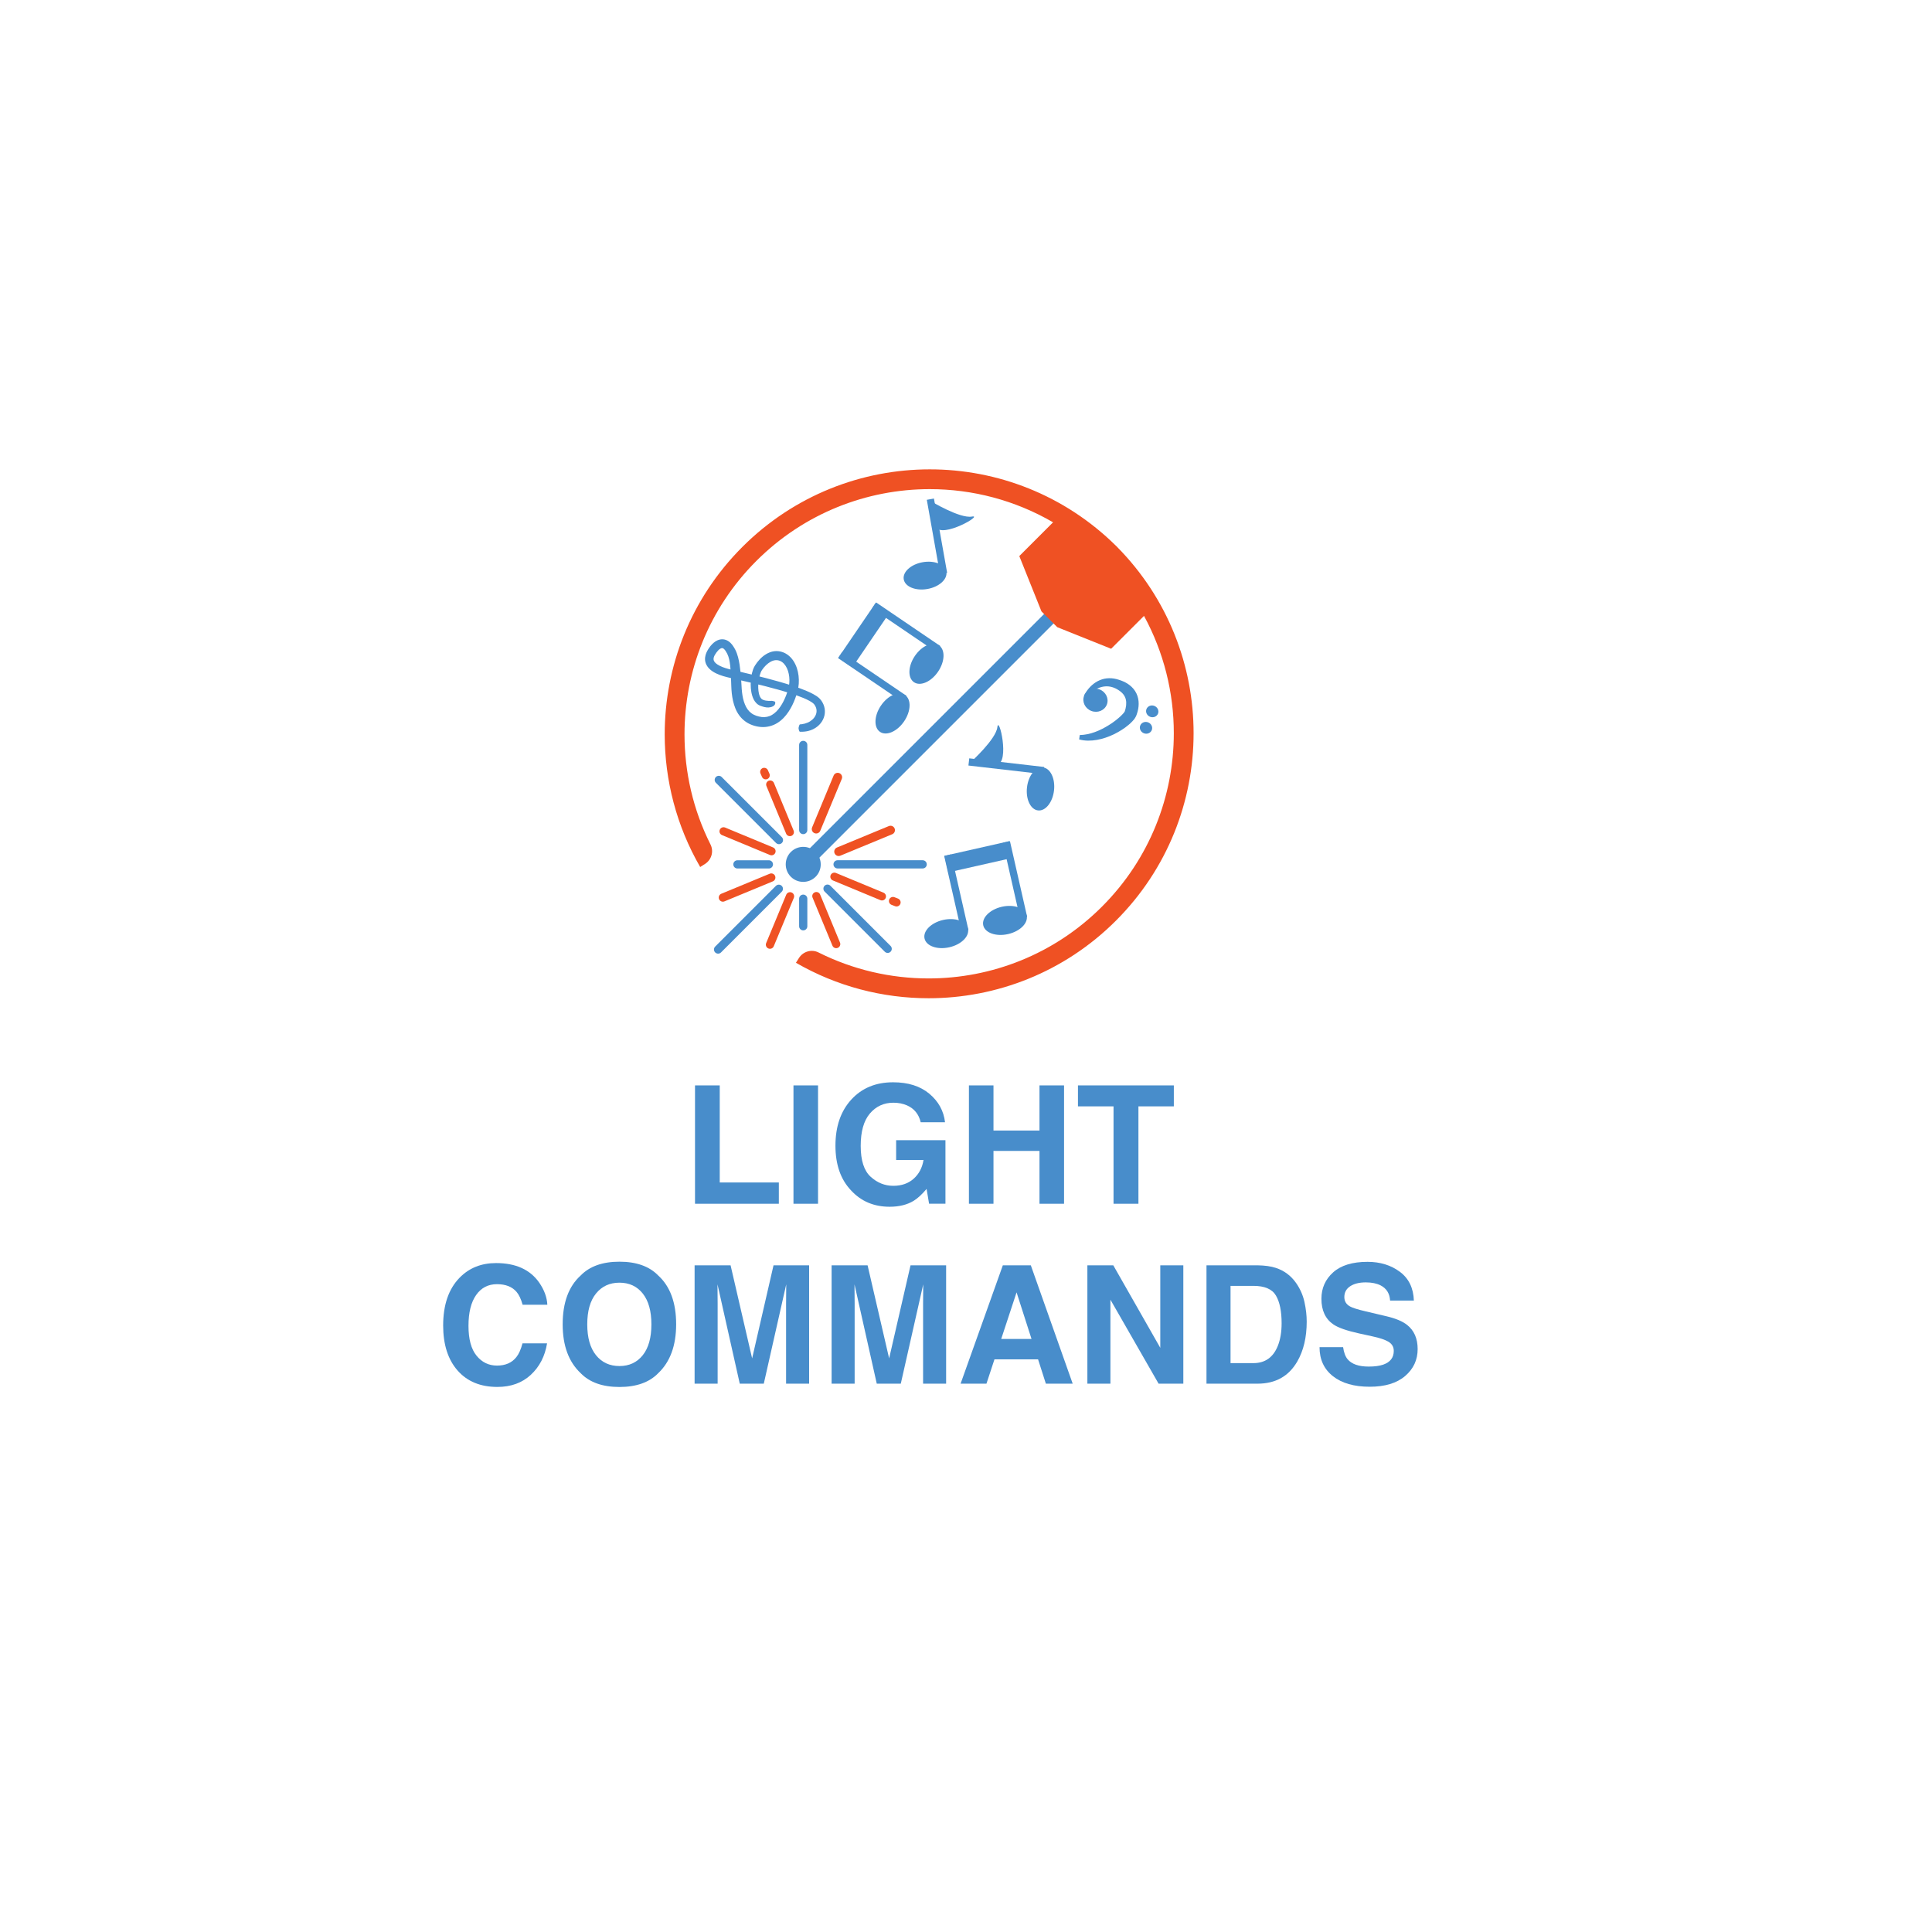
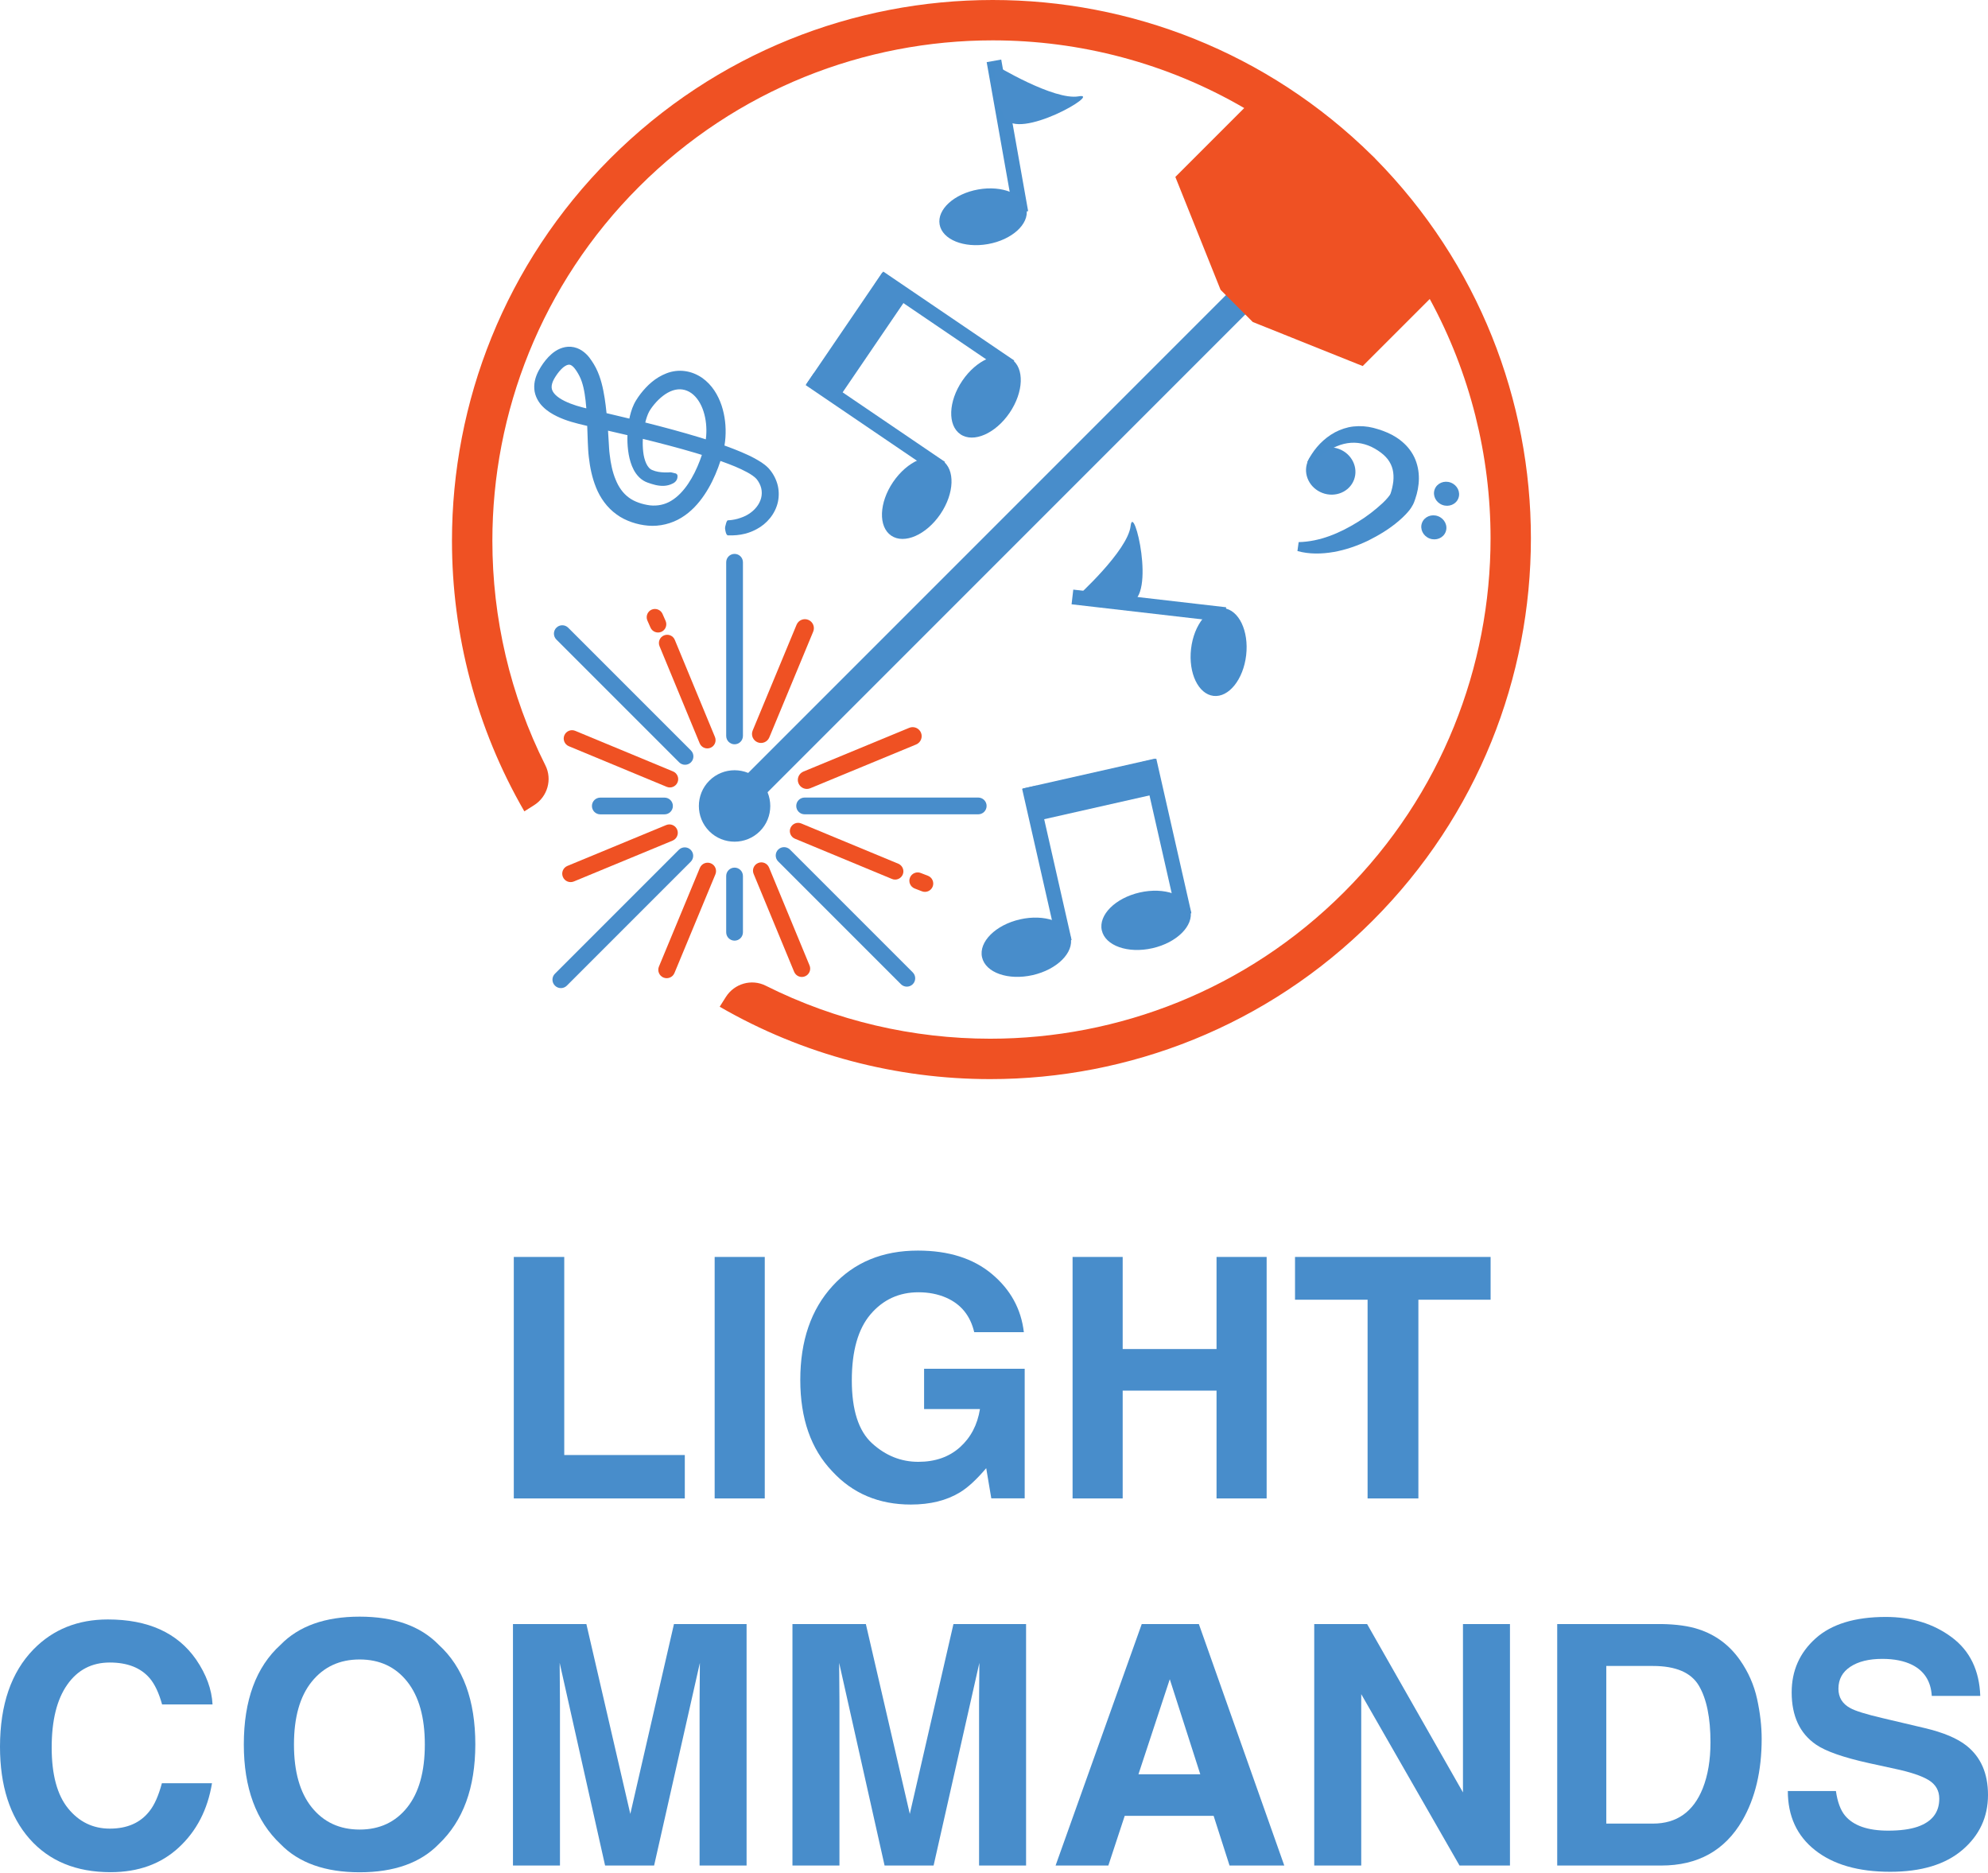
- <svg xmlns="http://www.w3.org/2000/svg" version="1.1" id="Layer_1" x="0px" y="0px" viewBox="0 0 800 800" style="enable-background:new 0 0 800 800;" xml:space="preserve">
+ <svg xmlns="http://www.w3.org/2000/svg" version="1.1" id="Layer_1" x="0px" y="0px" style="enable-background:new 0 0 800 800;" xml:space="preserve" viewBox="183.5 194.35 403.52 379.97">
  <style type="text/css">
	.st0{fill:#488DCB;}
	.st1{fill:#EF5123;}
	.st2{fill-rule:evenodd;clip-rule:evenodd;fill:#488DCB;}
	.st3{fill:none;stroke:#478DCB;stroke-width:3;stroke-miterlimit:10;}
	.st4{fill:#478DCB;}
</style>
  <g>
    <g>
      <path class="st0" d="M321.28,366.82c0.67-0.67,1.75-0.67,2.42,0c0.67,0.67,0.67,1.75,0,2.42l-25.14,25.14    c-0.67,0.67-1.75,0.67-2.42,0c-0.67-0.67-0.67-1.75,0-2.42L321.28,366.82z" />
    </g>
    <g>
      <path class="st1" d="M325.56,370.48c0.36-0.87,1.36-1.28,2.23-0.92c0.87,0.36,1.28,1.36,0.92,2.23l-8.31,20.03    c-0.36,0.87-1.36,1.28-2.23,0.92c-0.87-0.36-1.28-1.36-0.92-2.23L325.56,370.48z" />
    </g>
    <g>
      <path class="st1" d="M318.72,361.79c0.87-0.36,1.87,0.05,2.23,0.93c0.36,0.87-0.06,1.87-0.93,2.23l-20.04,8.29    c-0.87,0.36-1.87-0.05-2.23-0.93c-0.36-0.87,0.05-1.87,0.93-2.23L318.72,361.79z" />
    </g>
    <g>
      <path class="st0" d="M341.45,369.17c-0.66-0.66-0.66-1.74,0-2.4c0.66-0.66,1.74-0.66,2.4,0l24.92,24.92c0.66,0.66,0.66,1.74,0,2.4    c-0.66,0.66-1.74,0.66-2.4,0L341.45,369.17z" />
    </g>
    <g>
      <path class="st0" d="M330.9,372.13c0-0.94,0.76-1.7,1.7-1.7c0.94,0,1.7,0.76,1.7,1.7l0,11.42c0,0.94-0.76,1.7-1.7,1.7    c-0.94,0-1.7-0.76-1.7-1.7L330.9,372.13z" />
    </g>
    <g>
      <path class="st0" d="M318.38,356.22c0.94,0,1.7,0.76,1.7,1.7c0,0.94-0.76,1.7-1.7,1.7l-13.03,0c-0.94,0-1.7-0.76-1.7-1.7    c0-0.94,0.76-1.7,1.7-1.7H318.38z" />
    </g>
    <g>
      <path class="st0" d="M323.75,346.66c0.66,0.66,0.66,1.74,0,2.4c-0.66,0.66-1.74,0.66-2.4,0l-24.92-24.92    c-0.66-0.66-0.66-1.74,0-2.4c0.66-0.66,1.74-0.66,2.4,0L323.75,346.66z" />
    </g>
    <g>
      <path class="st0" d="M334.3,343.7c0,0.94-0.76,1.7-1.7,1.7c-0.94,0-1.7-0.76-1.7-1.7v-35.24c0-0.94,0.76-1.7,1.7-1.7    c0.94,0,1.7,0.76,1.7,1.7L334.3,343.7z" />
    </g>
    <g>
      <path class="st0" d="M346.82,359.61c-0.94,0-1.7-0.76-1.7-1.7c0-0.94,0.76-1.7,1.7-1.7l35.24,0c0.94,0,1.7,0.76,1.7,1.7    c0,0.94-0.76,1.7-1.7,1.7H346.82z" />
    </g>
    <g>
      <path class="st1" d="M344.85,364.56c-0.85-0.36-1.26-1.34-0.9-2.19s1.34-1.26,2.19-0.9l19.7,8.17c0.85,0.36,1.26,1.34,0.9,2.19    c-0.36,0.85-1.34,1.26-2.19,0.9L344.85,364.56z" />
    </g>
    <g>
      <path class="st1" d="M314.89,320.25c-0.35-0.86,0.06-1.84,0.91-2.19s1.84,0.06,2.19,0.91l0.63,1.43c0.35,0.86-0.06,1.84-0.91,2.19    c-0.86,0.35-1.84-0.06-2.19-0.91L314.89,320.25z" />
    </g>
    <g>
      <path class="st1" d="M336.47,371.7c-0.36-0.86,0.05-1.85,0.92-2.21c0.86-0.36,1.85,0.05,2.21,0.92l8.22,19.87    c0.36,0.86-0.05,1.85-0.92,2.21c-0.86,0.36-1.85-0.05-2.21-0.92L336.47,371.7z" />
    </g>
    <g>
      <path class="st1" d="M320.12,350.91c0.86,0.36,1.27,1.35,0.91,2.21c-0.36,0.86-1.35,1.27-2.21,0.91l-19.86-8.24    c-0.86-0.36-1.27-1.35-0.91-2.21c0.36-0.86,1.35-1.27,2.21-0.91L320.12,350.91z" />
    </g>
    <g>
      <path class="st1" d="M328.62,343.92c0.35,0.86-0.05,1.84-0.91,2.19c-0.86,0.35-1.84-0.05-2.19-0.91l-8.15-19.71    c-0.35-0.86,0.05-1.84,0.91-2.19c0.86-0.35,1.84,0.05,2.19,0.91L328.62,343.92z" />
    </g>
    <g>
      <path class="st2" d="M327.47,352.79c-2.82,2.82-2.82,7.43,0,10.26c2.82,2.82,7.43,2.82,10.26,0s2.82-7.43,0-10.26    C334.9,349.96,330.3,349.96,327.47,352.79z" />
    </g>
    <g>
      <rect x="310.76" y="302.4" transform="matrix(0.7071 -0.7071 0.7071 0.7071 -102.934 361.8591)" class="st2" width="149.16" height="5.55" />
    </g>
    <g>
      <path class="st1" d="M339.65,344.01c-0.39,0.93-1.46,1.37-2.39,0.98c-0.93-0.39-1.37-1.46-0.98-2.39l8.91-21.47    c0.39-0.93,1.46-1.37,2.39-0.98c0.93,0.39,1.37,1.46,0.98,2.39L339.65,344.01z" />
    </g>
    <g>
      <path class="st1" d="M347.97,354.32c-0.93,0.39-2-0.06-2.39-0.99c-0.39-0.93,0.06-2,0.99-2.39l21.48-8.88    c0.93-0.39,2.01,0.06,2.39,0.99c0.39,0.93-0.06,2-0.99,2.39L347.97,354.32z" />
    </g>
  </g>
  <g>
    <path class="st0" d="M287.79,449.44h10.24v40.2h24.47v8.81h-34.71V449.44z" />
    <path class="st0" d="M338.73,498.45h-10.17v-49.01h10.17V498.45z" />
    <path class="st0" d="M381.25,464.73c-0.78-3.35-2.67-5.69-5.69-7.02c-1.68-0.73-3.56-1.1-5.62-1.1c-3.95,0-7.19,1.49-9.73,4.46   c-2.54,2.98-3.81,7.45-3.81,13.42c0,6.02,1.37,10.28,4.12,12.78c2.75,2.5,5.87,3.75,9.38,3.75c3.44,0,6.25-0.99,8.45-2.96   c2.19-1.97,3.55-4.55,4.06-7.75h-11.34v-8.18h20.42v26.3h-6.78l-1.03-6.12c-1.97,2.32-3.75,3.95-5.32,4.9   c-2.7,1.65-6.03,2.48-9.98,2.48c-6.5,0-11.82-2.25-15.96-6.75c-4.32-4.52-6.48-10.7-6.48-18.54c0-7.93,2.18-14.29,6.55-19.07   c4.37-4.79,10.14-7.18,17.32-7.18c6.23,0,11.23,1.58,15.01,4.74c3.78,3.16,5.95,7.1,6.5,11.82H381.25z" />
    <path class="st0" d="M401.21,498.45v-49.01h10.17v18.69h19.05v-18.69h10.17v49.01h-10.17v-21.88h-19.05v21.88H401.21z" />
    <path class="st0" d="M486.06,449.44v8.68H471.4v40.33h-10.31v-40.33h-14.73v-8.68H486.06z" />
    <path class="st0" d="M190.32,529.06c3.95-4.03,8.97-6.05,15.07-6.05c8.16,0,14.12,2.7,17.9,8.11c2.08,3.04,3.2,6.08,3.35,9.14   H216.4c-0.65-2.35-1.49-4.12-2.51-5.32c-1.82-2.13-4.53-3.19-8.11-3.19c-3.65,0-6.53,1.5-8.63,4.5c-2.11,3-3.16,7.25-3.16,12.75   c0,5.5,1.11,9.62,3.33,12.35c2.22,2.74,5.05,4.11,8.47,4.11c3.51,0,6.19-1.17,8.03-3.52c1.02-1.26,1.86-3.16,2.54-5.69h10.17   c-0.88,5.34-3.12,9.69-6.73,13.03c-3.61,3.35-8.23,5.02-13.86,5.02c-6.97,0-12.46-2.26-16.45-6.78   c-3.99-4.54-5.99-10.77-5.99-18.69C183.51,540.29,185.78,533.7,190.32,529.06z" />
    <path class="st0" d="M272.56,568.6c-3.7,3.81-9.06,5.72-16.06,5.72c-7,0-12.36-1.91-16.06-5.72c-4.97-4.68-7.45-11.42-7.45-20.22   c0-8.98,2.48-15.72,7.45-20.22c3.7-3.81,9.06-5.72,16.06-5.72c7,0,12.36,1.91,16.06,5.72c4.94,4.5,7.42,11.24,7.42,20.22   C279.97,557.18,277.5,563.92,272.56,568.6z M266.16,561.15c2.38-2.99,3.57-7.25,3.57-12.77c0-5.5-1.19-9.75-3.57-12.75   c-2.38-3-5.6-4.5-9.66-4.5s-7.29,1.5-9.71,4.49c-2.42,2.99-3.62,7.25-3.62,12.77s1.21,9.78,3.62,12.77   c2.42,2.99,5.65,4.49,9.71,4.49S263.77,564.14,266.16,561.15z" />
    <path class="st0" d="M320.3,523.94h14.74v49.01h-9.54V539.8c0-0.95,0.01-2.29,0.03-4.01c0.02-1.72,0.03-3.04,0.03-3.97l-9.29,41.13   h-9.95l-9.22-41.13c0,0.93,0.01,2.26,0.03,3.97c0.02,1.72,0.03,3.05,0.03,4.01v33.15h-9.54v-49.01h14.9l8.92,38.54L320.3,523.94z" />
    <path class="st0" d="M377.03,523.94h14.74v49.01h-9.54V539.8c0-0.95,0.01-2.29,0.03-4.01c0.02-1.72,0.03-3.04,0.03-3.97L373,572.95   h-9.95l-9.22-41.13c0,0.93,0.01,2.26,0.03,3.97c0.02,1.72,0.03,3.05,0.03,4.01v33.15h-9.54v-49.01h14.9l8.92,38.54L377.03,523.94z" />
    <path class="st0" d="M415.25,523.94h11.59l17.34,49.01h-11.11l-3.23-10.08h-18.05l-3.32,10.08h-10.71L415.25,523.94z    M414.58,554.43h12.55l-6.19-19.29L414.58,554.43z" />
    <path class="st0" d="M450.25,523.94h10.74l19.46,34.17v-34.17h9.54v49.01h-10.24l-19.95-34.78v34.78h-9.54V523.94z" />
    <path class="st0" d="M528.31,525.01c3.44,1.13,6.22,3.2,8.35,6.22c1.71,2.44,2.87,5.08,3.49,7.91c0.62,2.84,0.93,5.54,0.93,8.11   c0,6.52-1.31,12.04-3.93,16.56c-3.55,6.1-9.03,9.14-16.44,9.14h-21.13v-49.01h21.13C523.77,523.99,526.29,524.34,528.31,525.01z    M509.54,532.45v31.99H519c4.84,0,8.21-2.38,10.12-7.15c1.04-2.62,1.57-5.73,1.57-9.34c0-4.99-0.78-8.82-2.35-11.49   c-1.57-2.67-4.68-4.01-9.34-4.01H509.54z" />
    <path class="st0" d="M556.15,557.82c0.32,2.24,0.94,3.91,1.87,5.02c1.7,2.02,4.61,3.03,8.72,3.03c2.47,0,4.47-0.27,6.01-0.8   c2.92-1.02,4.38-2.91,4.38-5.69c0-1.62-0.71-2.87-2.14-3.76c-1.43-0.87-3.7-1.63-6.81-2.29l-5.31-1.16   c-5.21-1.15-8.8-2.41-10.75-3.76c-3.3-2.26-4.95-5.8-4.95-10.61c0-4.39,1.62-8.04,4.85-10.94c3.23-2.9,7.98-4.36,14.24-4.36   c5.23,0,9.69,1.37,13.38,4.11c3.69,2.74,5.63,6.71,5.81,11.92h-9.84c-0.18-2.95-1.5-5.04-3.95-6.29c-1.64-0.82-3.67-1.23-6.1-1.23   c-2.71,0-4.86,0.53-6.48,1.6c-1.61,1.06-2.42,2.55-2.42,4.46c0,1.75,0.8,3.06,2.39,3.92c1.02,0.58,3.19,1.25,6.51,2.03l8.6,2.03   c3.77,0.89,6.59,2.07,8.48,3.56c2.92,2.31,4.38,5.64,4.38,10.01c0,4.48-1.73,8.2-5.19,11.16c-3.46,2.96-8.35,4.44-14.67,4.44   c-6.45,0-11.53-1.46-15.22-4.37c-3.7-2.91-5.55-6.92-5.55-12.02H556.15z" />
  </g>
  <g>
    <path class="st1" d="M369.12,374.65c-0.86-0.36-1.27-1.35-0.91-2.21s1.35-1.27,2.21-0.91l1.47,0.57c0.86,0.36,1.27,1.35,0.91,2.21   s-1.35,1.27-2.21,0.91L369.12,374.65z" />
  </g>
  <g>
    <path class="st1" d="M437.79,259.7l22.31,8.94l13.61-13.61c8.22,15.09,12.34,31.83,12.34,48.56c0,25.99-9.91,51.99-29.74,71.82   s-45.83,29.74-71.82,29.74c-15.64,0-31.27-3.59-45.57-10.76c-2.87-1.44-6.36-0.43-8.08,2.28l-1.26,1.99   c16.93,9.79,35.92,14.69,54.91,14.69c28.09,0,56.19-10.72,77.61-32.14c21.43-21.43,32.14-49.52,32.14-77.61   c0-27.87-10.56-55.75-31.65-77.11l0.01-0.01c-0.08-0.08-0.17-0.16-0.25-0.24c-0.08-0.08-0.16-0.17-0.24-0.25l-0.01,0.01   c-21.36-21.1-49.24-31.66-77.11-31.65c-28.09,0-56.19,10.72-77.61,32.14c-21.43,21.43-32.14,49.52-32.14,77.61   c0,18.99,4.9,37.98,14.69,54.91l1.99-1.26c2.71-1.72,3.72-5.22,2.28-8.08c-7.18-14.3-10.76-29.93-10.76-45.57   c0-25.99,9.91-51.99,29.74-71.82s45.83-29.74,71.82-29.74c17.66,0,35.32,4.58,51.05,13.74l-13.98,13.98l9.18,22.91L437.79,259.7" />
  </g>
  <g>
    <g>
      <line class="st3" x1="399.55" y1="385.45" x2="392.43" y2="354.1" />
      <g>
        <ellipse transform="matrix(0.9752 -0.2214 0.2214 0.9752 -75.8723 96.3647)" class="st0" cx="391.83" cy="386.56" rx="9.22" ry="5.8" />
      </g>
      <line class="st3" x1="423.86" y1="380" x2="416.74" y2="348.65" />
      <g>
        <ellipse transform="matrix(0.9752 -0.2214 0.2214 0.9752 -74.0606 101.6128)" class="st0" cx="416.14" cy="381.1" rx="9.22" ry="5.8" />
      </g>
      <g>
        <rect x="391.56" y="351.25" transform="matrix(0.9754 -0.2204 0.2204 0.9754 -68.224 98.0543)" class="st0" width="27.5" height="7.04" />
      </g>
    </g>
    <g>
      <line class="st3" x1="390.71" y1="237.46" x2="385.25" y2="206.7" />
      <g>
        <path class="st0" d="M385.54,207.57c0,0,11.9,7.22,16.9,6.33c5-0.89-12.32,9.19-15.01,4.3     C384.74,213.31,385.54,207.57,385.54,207.57z" />
      </g>
      <g>
        <ellipse transform="matrix(0.9846 -0.1748 0.1748 0.9846 -35.7678 70.6408)" class="st0" cx="383.05" cy="238.33" rx="8.96" ry="5.63" />
      </g>
    </g>
    <g>
      <path class="st4" d="M320.99,290.71c0.17,0.94-0.39,1.51-0.95,1.77c-0.57,0.3-1.19,0.44-1.79,0.47c-1.21,0.05-2.3-0.31-3.3-0.66    c-0.61-0.21-1.24-0.61-1.7-1.07c-0.47-0.46-0.83-0.98-1.11-1.5c-0.55-1.05-0.84-2.12-1.03-3.17c-0.36-2.11-0.33-4.18-0.04-6.25    c0.15-1.04,0.39-2.07,0.77-3.12c0.19-0.51,0.47-1.11,0.78-1.6c0.28-0.46,0.59-0.9,0.92-1.33c1.32-1.69,2.97-3.26,5.25-4.14    c1.13-0.44,2.44-0.63,3.72-0.45c1.29,0.17,2.46,0.66,3.49,1.36c2.06,1.44,3.27,3.55,3.97,5.63c0.69,2.1,0.92,4.28,0.78,6.44    c-0.07,1.08-0.25,2.17-0.54,3.22c-0.27,0.99-0.58,1.96-0.94,2.92c-0.72,1.91-1.61,3.79-2.8,5.55c-1.18,1.75-2.68,3.43-4.67,4.64    c-1.97,1.21-4.43,1.81-6.74,1.61c-1.16-0.1-2.25-0.33-3.32-0.7c-1.07-0.37-2.15-0.88-3.1-1.59c-1.95-1.39-3.34-3.41-4.15-5.44    c-0.83-2.05-1.24-4.13-1.47-6.17c-0.13-1.01-0.16-2.06-0.21-3.03l-0.1-2.85c-0.06-1.89-0.14-3.78-0.35-5.6    c-0.21-1.81-0.52-3.55-1.24-4.97c-0.34-0.68-0.86-1.49-1.25-1.87c-0.45-0.42-0.69-0.48-1.02-0.44c-0.36,0.05-0.94,0.39-1.45,0.93    c-0.51,0.52-1.03,1.25-1.42,1.93c-0.37,0.65-0.54,1.28-0.51,1.77c0.03,0.48,0.25,0.94,0.72,1.43c0.96,0.98,2.64,1.72,4.32,2.25    c1.68,0.52,3.62,0.92,5.48,1.37l5.62,1.34c3.75,0.91,7.49,1.87,11.22,2.94c3.73,1.08,7.44,2.21,11.11,3.75    c0.92,0.4,1.84,0.8,2.75,1.3c0.91,0.52,1.84,1.01,2.78,1.96c0.86,0.95,1.43,1.96,1.8,3.17c0.35,1.19,0.39,2.48,0.13,3.7    c-0.54,2.45-2.26,4.44-4.3,5.52c-1.02,0.56-2.11,0.93-3.21,1.11c-0.55,0.1-1.1,0.14-1.65,0.16c-0.27,0.01-0.55,0-0.82,0    c-0.27,0.03-0.56,0-0.75-1.36l0.02-0.37c0.3-1.34,0.48-1.36,0.7-1.33l0.62-0.06c0.41-0.06,0.81-0.13,1.2-0.24    c0.77-0.23,1.52-0.5,2.16-0.91c1.3-0.79,2.28-1.98,2.62-3.3c0.17-0.66,0.18-1.34,0.02-2.01c-0.15-0.64-0.53-1.36-0.94-1.85    c-0.39-0.45-1.14-0.96-1.9-1.37c-0.77-0.42-1.61-0.81-2.46-1.17c-3.44-1.41-7.1-2.51-10.76-3.54c-3.67-1.02-7.39-1.95-11.12-2.83    l-5.61-1.3c-1.88-0.45-3.72-0.8-5.72-1.39c-0.98-0.29-1.97-0.65-2.94-1.12c-0.97-0.47-1.96-1.06-2.85-1.94    c-0.89-0.86-1.67-2.19-1.76-3.64c-0.1-1.44,0.36-2.72,0.91-3.74c0.55-0.99,1.14-1.86,1.96-2.73c0.81-0.83,1.85-1.7,3.4-2.01    c0.77-0.15,1.63-0.08,2.38,0.2c0.75,0.27,1.35,0.71,1.84,1.17c0.49,0.45,0.87,0.98,1.16,1.42c0.31,0.45,0.6,0.94,0.86,1.44    c1.02,2.03,1.45,4.13,1.77,6.11c0.31,2,0.48,3.95,0.64,5.89l0.18,2.91c0.07,0.95,0.08,1.83,0.21,2.72c0.2,1.77,0.56,3.5,1.19,5.01    c0.61,1.53,1.49,2.79,2.68,3.66c1.14,0.87,2.78,1.39,4.3,1.59c1.52,0.16,3-0.13,4.31-0.93c1.32-0.79,2.47-2.02,3.43-3.44    c0.97-1.43,1.75-3.04,2.39-4.72c0.32-0.84,0.6-1.7,0.84-2.57c0.23-0.81,0.37-1.61,0.44-2.45c0.13-1.67-0.04-3.39-0.54-4.95    c-0.49-1.55-1.35-2.92-2.46-3.71c-1.15-0.81-2.44-0.99-3.78-0.55c-1.35,0.45-2.69,1.53-3.76,2.82c-0.27,0.32-0.52,0.66-0.76,1.01    c-0.21,0.32-0.36,0.59-0.52,0.97c-0.31,0.74-0.53,1.58-0.71,2.44c-0.34,1.72-0.45,3.54-0.25,5.24c0.19,1.69,0.82,3.31,1.85,3.68    c0.78,0.34,1.6,0.44,2.32,0.47c0.36,0.01,0.7,0.02,1.04,0c0.33-0.07,0.64,0.02,1.45,0.23L320.99,290.71z" />
    </g>
    <g>
      <g>
        <ellipse transform="matrix(0.354 -0.9352 0.9352 0.354 21.8806 611.5316)" class="st0" cx="453.63" cy="289.93" rx="4.77" ry="5.05" />
      </g>
      <g>
        <path class="st4" d="M448.84,288.14c1.06-2.19,2.62-4.13,4.78-5.55c1.07-0.71,2.31-1.23,3.62-1.53c1.32-0.28,2.71-0.29,4.04-0.08     c0.67,0.11,1.32,0.28,1.95,0.48c0.61,0.19,1.22,0.4,1.83,0.67c1.22,0.52,2.42,1.25,3.49,2.26c1.07,1,1.97,2.33,2.44,3.79     c0.49,1.46,0.6,2.99,0.45,4.4c-0.07,0.71-0.2,1.4-0.38,2.06c-0.09,0.33-0.19,0.66-0.3,0.98l-0.17,0.48l-0.09,0.24l-0.18,0.39     c-0.51,0.98-0.97,1.44-1.45,1.97c-0.47,0.5-0.95,0.94-1.44,1.36c-1.93,1.66-4.04,2.91-6.23,4.01c-2.21,1.05-4.54,1.87-6.98,2.3     c-2.42,0.42-4.98,0.48-7.37-0.19l0.25-1.81c4.33-0.1,8.38-1.84,12.02-4.1c1.83-1.11,3.54-2.45,5.04-3.84     c0.37-0.35,0.71-0.71,1.01-1.06c0.29-0.32,0.57-0.75,0.57-0.81l0.16-0.51c0.07-0.22,0.13-0.45,0.18-0.67     c0.1-0.45,0.18-0.89,0.23-1.32c0.17-1.75-0.13-3.18-1.13-4.51c-0.51-0.66-1.21-1.26-2.03-1.79c-0.41-0.27-0.85-0.51-1.31-0.74     c-0.44-0.2-0.89-0.37-1.34-0.5c-1.81-0.53-3.76-0.41-5.65,0.39c-1.87,0.79-3.69,2.15-5.19,3.75L448.84,288.14z" />
      </g>
      <g>
        <ellipse transform="matrix(0.354 -0.9352 0.9352 0.354 32.7461 636.5055)" class="st0" cx="477.14" cy="294.55" rx="2.42" ry="2.57" />
      </g>
      <g>
        <ellipse transform="matrix(0.354 -0.9352 0.9352 0.354 24.7016 638.4962)" class="st0" cx="474.56" cy="301.37" rx="2.42" ry="2.57" />
      </g>
    </g>
    <g>
      <line class="st3" x1="374.48" y1="289.34" x2="347.88" y2="271.27" />
      <g>
        <ellipse transform="matrix(0.562 -0.8271 0.8271 0.562 -82.465 435.0963)" class="st0" cx="369.59" cy="295.41" rx="9.22" ry="5.8" />
      </g>
      <line class="st3" x1="388.53" y1="268.76" x2="361.94" y2="250.7" />
      <g>
        <ellipse transform="matrix(0.562 -0.8271 0.8271 0.562 -59.2914 437.7102)" class="st0" cx="383.64" cy="274.84" rx="9.22" ry="5.8" />
      </g>
      <g>
        <rect x="344.01" y="259.45" transform="matrix(0.5629 -0.8265 0.8265 0.5629 -60.9713 410.6552)" class="st0" width="27.5" height="7.04" />
      </g>
    </g>
    <g>
      <line class="st3" x1="432.21" y1="319.08" x2="401.18" y2="315.5" />
      <g>
        <path class="st0" d="M402.08,315.47c0,0,10.33-9.33,10.91-14.37s5.27,14.44-0.18,15.61     C407.36,317.88,402.08,315.47,402.08,315.47z" />
      </g>
      <g>
        <ellipse transform="matrix(0.1148 -0.9934 0.9934 0.1148 56.876 717.1719)" class="st0" cx="430.84" cy="326.67" rx="8.96" ry="5.63" />
      </g>
    </g>
  </g>
</svg>
